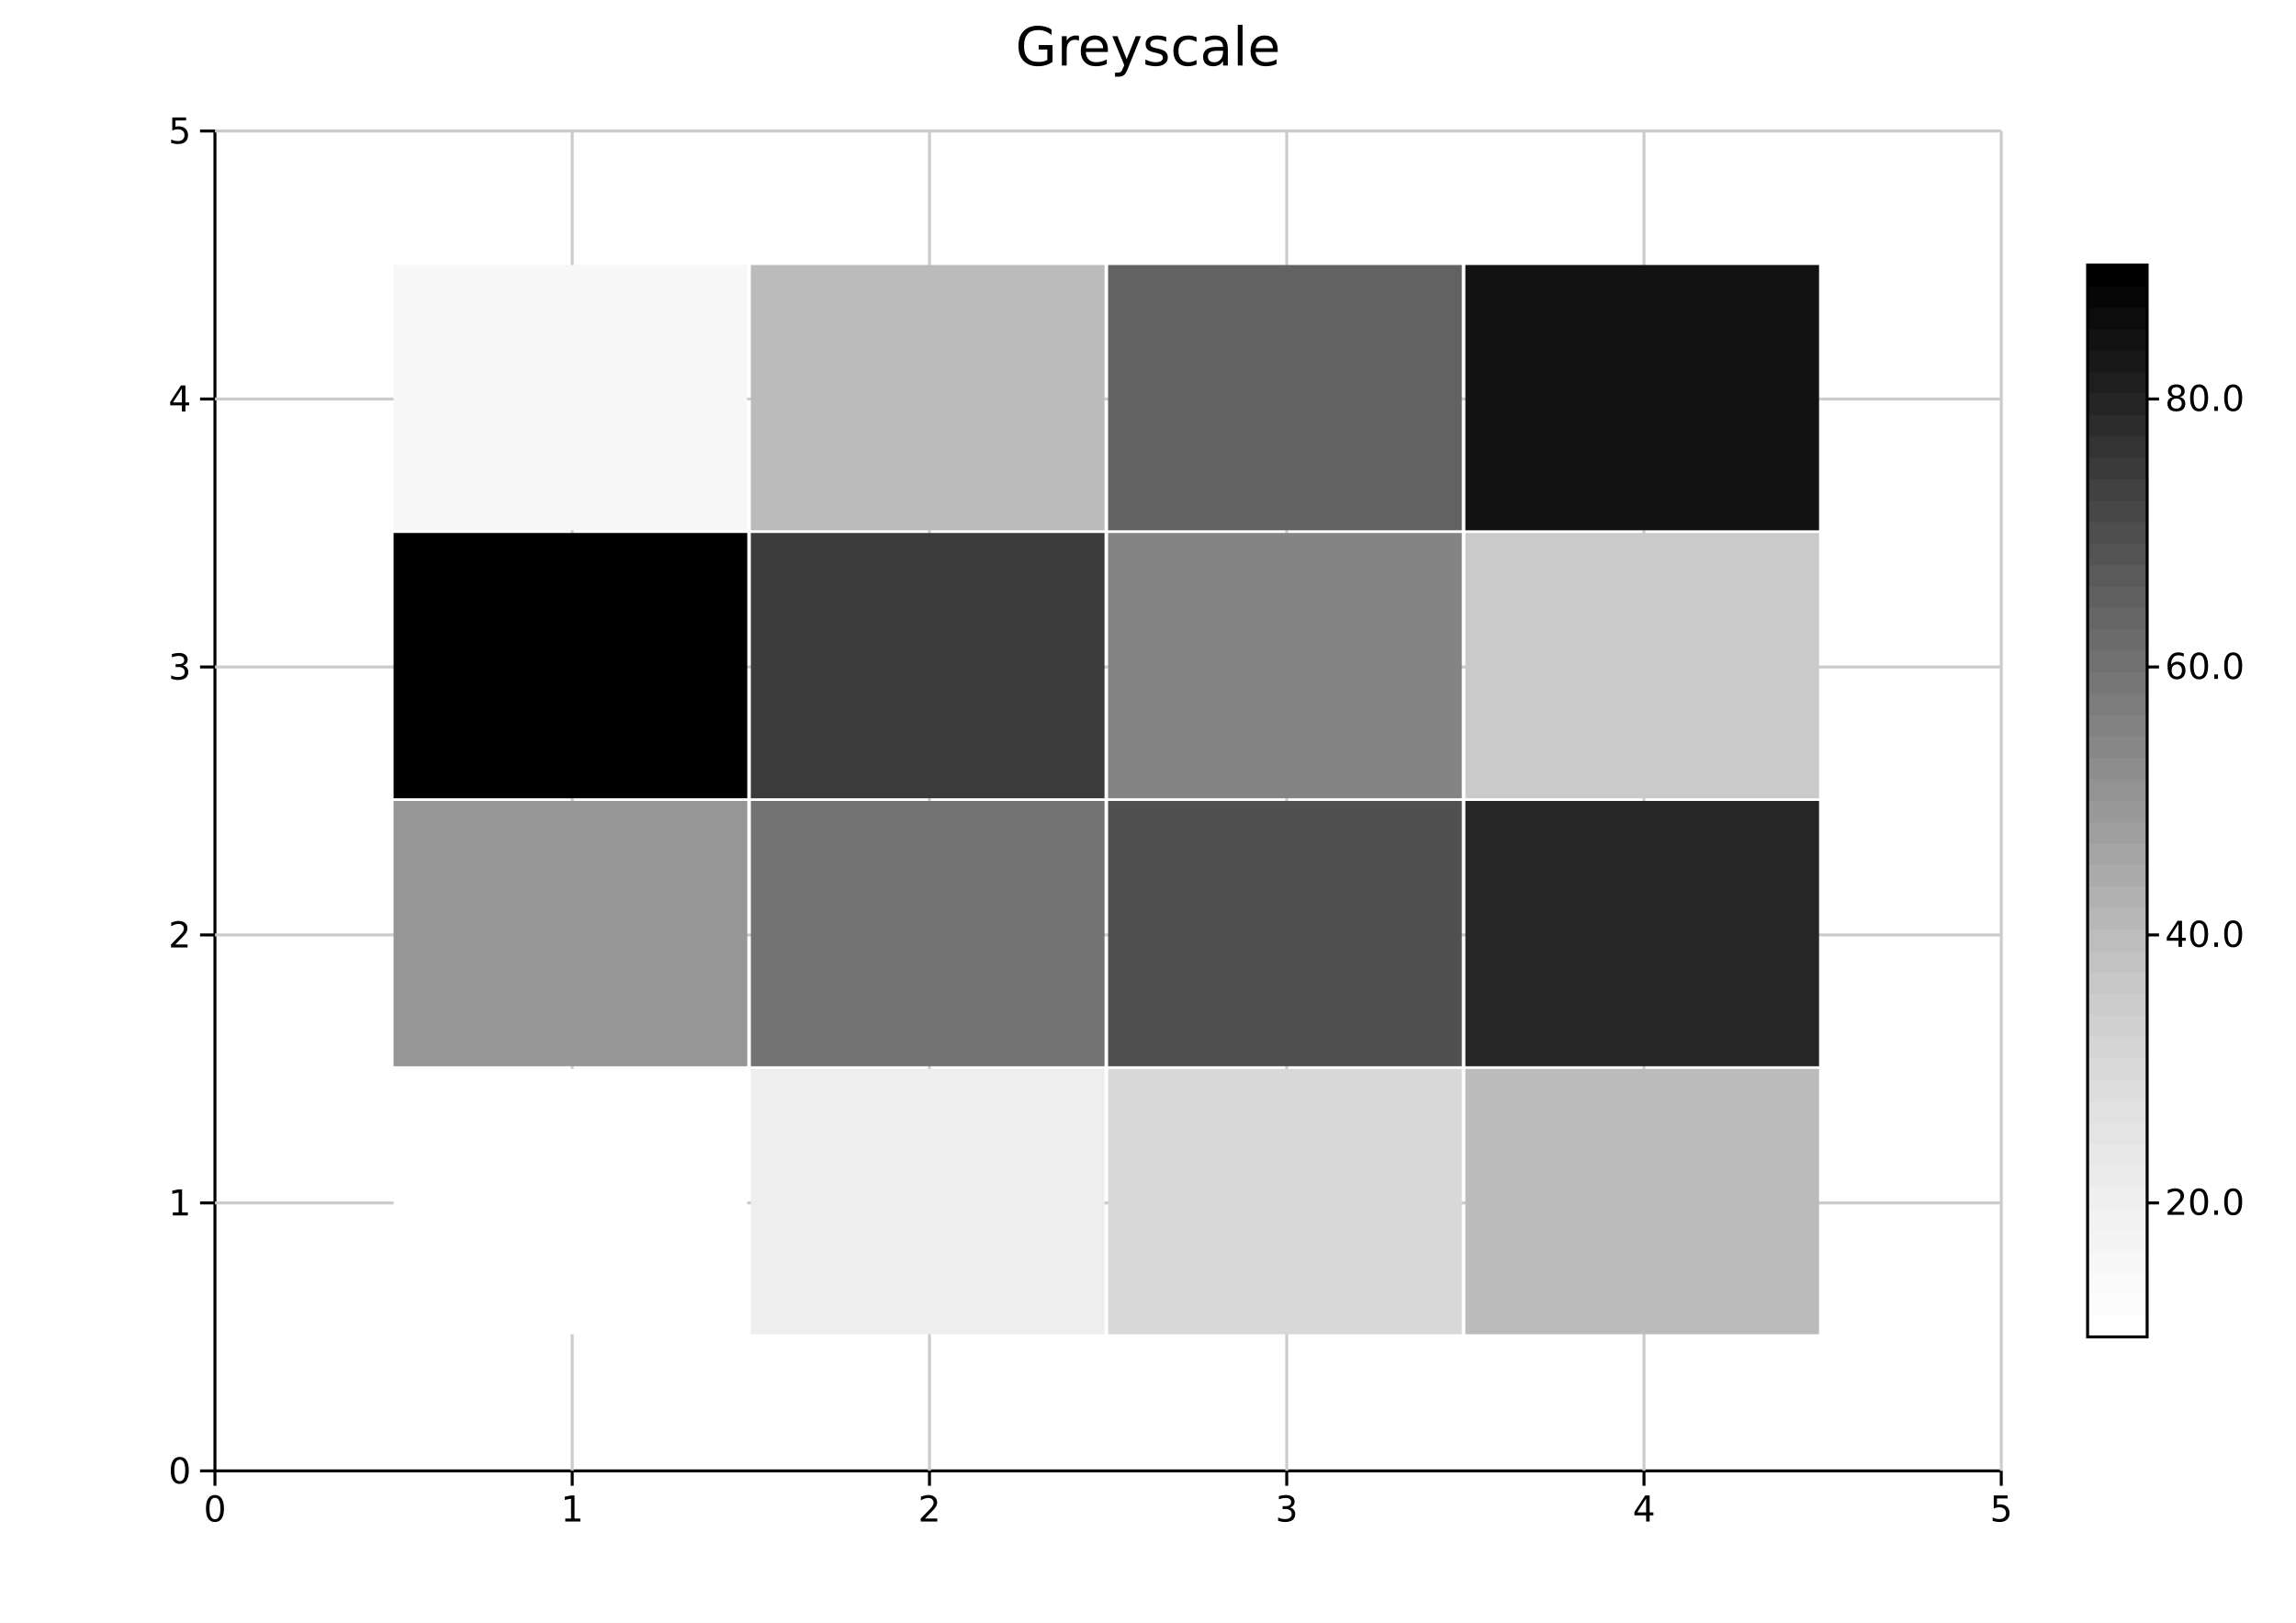
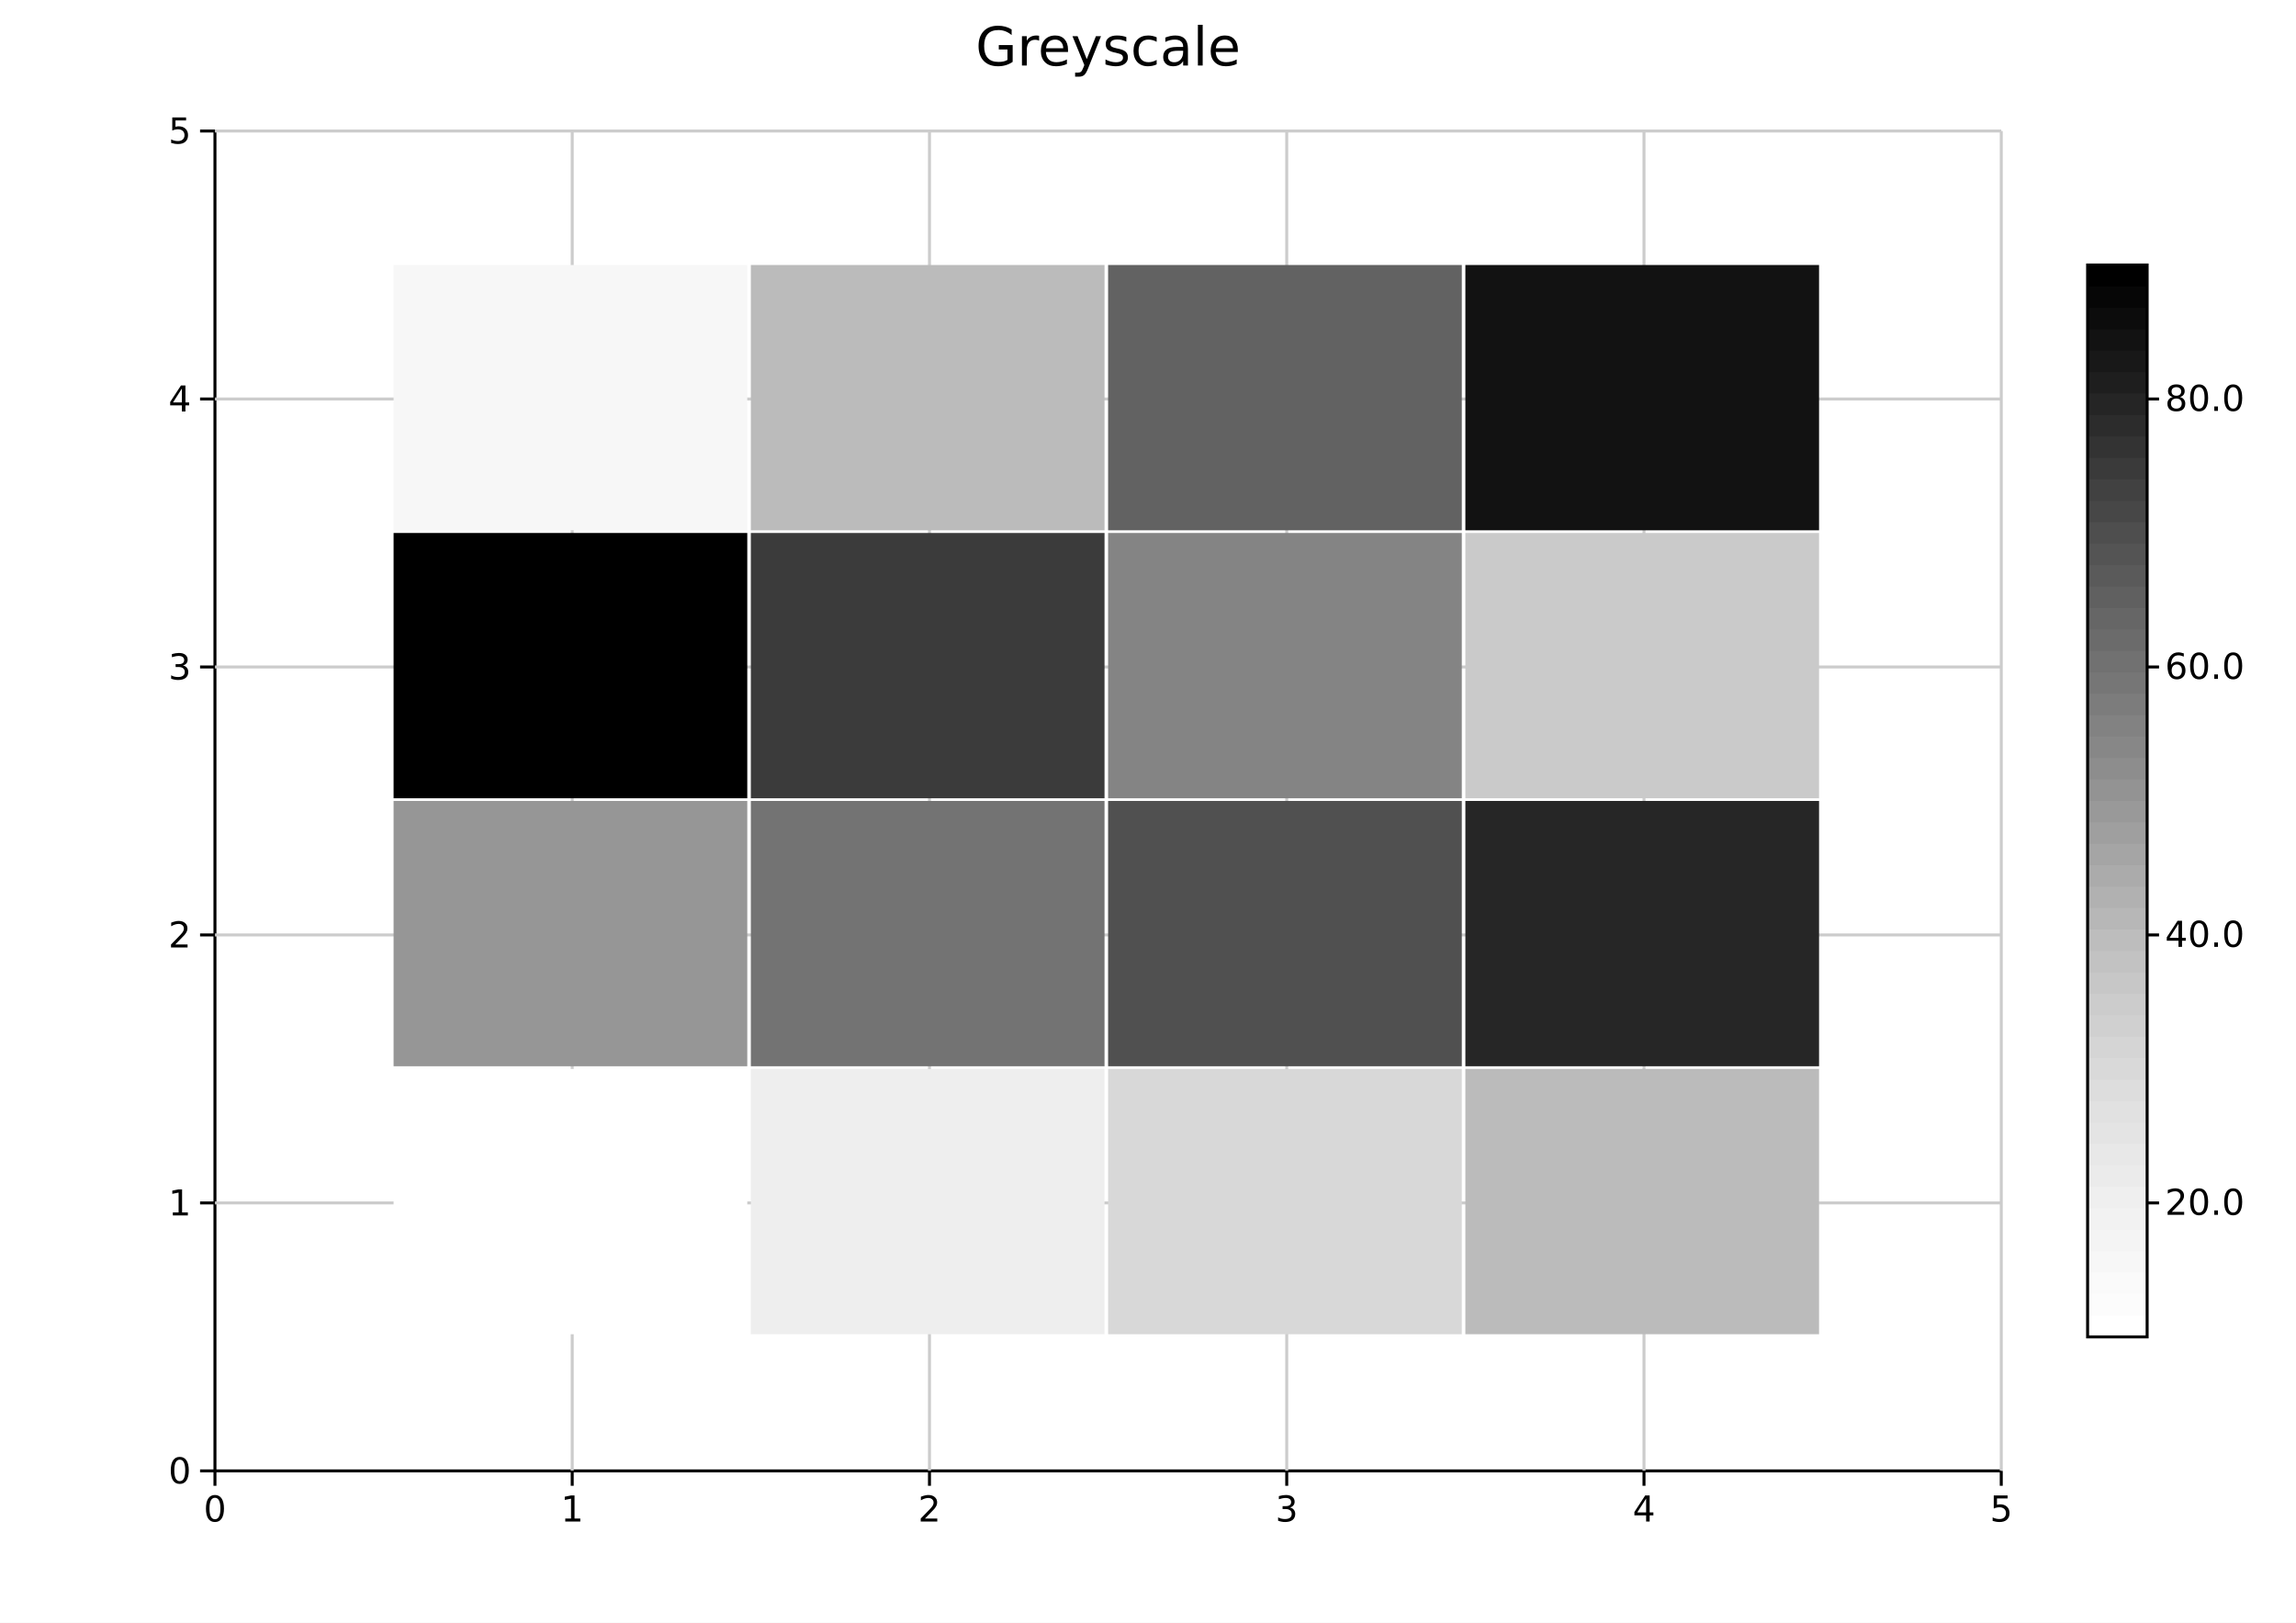
<svg xmlns="http://www.w3.org/2000/svg" width="771.2" height="545" font-family="DejaVu Sans, Liberation Sans, Arial, sans-serif" fill="black">
  <rect width="100%" height="100%" fill="white" />
-   <line x1="72.2" y1="494" x2="672.2" y2="494" stroke="black" stroke-width="1" />
-   <line x1="72.2" y1="44" x2="72.2" y2="494" stroke="black" stroke-width="1" />
-   <line x1="192.2" y1="44" x2="192.2" y2="494" stroke="#ccc" stroke-width="1" />
-   <line x1="312.2" y1="44" x2="312.2" y2="494" stroke="#ccc" stroke-width="1" />
-   <line x1="432.2" y1="44" x2="432.2" y2="494" stroke="#ccc" stroke-width="1" />
-   <line x1="552.2" y1="44" x2="552.2" y2="494" stroke="#ccc" stroke-width="1" />
-   <line x1="672.2" y1="44" x2="672.2" y2="494" stroke="#ccc" stroke-width="1" />
-   <line x1="72.2" y1="404" x2="672.2" y2="404" stroke="#ccc" stroke-width="1" />
-   <line x1="72.2" y1="314" x2="672.2" y2="314" stroke="#ccc" stroke-width="1" />
-   <line x1="72.2" y1="224" x2="672.2" y2="224" stroke="#ccc" stroke-width="1" />
-   <line x1="72.2" y1="134" x2="672.2" y2="134" stroke="#ccc" stroke-width="1" />
-   <line x1="72.2" y1="44" x2="672.2" y2="44" stroke="#ccc" stroke-width="1" />
-   <line x1="72.2" y1="494" x2="72.2" y2="499" stroke="black" stroke-width="1" />
+   <line x1="72.2" y1="494" x2="672.2" y2="494" stroke="#000000" stroke-width="1" />
+   <line x1="72.2" y1="44" x2="72.2" y2="494" stroke="#000000" stroke-width="1" />
+   <line x1="192.2" y1="44" x2="192.2" y2="494" stroke="#cccccc" stroke-width="1" />
+   <line x1="312.2" y1="44" x2="312.2" y2="494" stroke="#cccccc" stroke-width="1" />
+   <line x1="432.2" y1="44" x2="432.2" y2="494" stroke="#cccccc" stroke-width="1" />
+   <line x1="552.2" y1="44" x2="552.2" y2="494" stroke="#cccccc" stroke-width="1" />
+   <line x1="672.2" y1="44" x2="672.2" y2="494" stroke="#cccccc" stroke-width="1" />
+   <line x1="72.2" y1="404" x2="672.2" y2="404" stroke="#cccccc" stroke-width="1" />
+   <line x1="72.2" y1="314" x2="672.2" y2="314" stroke="#cccccc" stroke-width="1" />
+   <line x1="72.2" y1="224" x2="672.2" y2="224" stroke="#cccccc" stroke-width="1" />
+   <line x1="72.2" y1="134" x2="672.2" y2="134" stroke="#cccccc" stroke-width="1" />
+   <line x1="72.2" y1="44" x2="672.2" y2="44" stroke="#cccccc" stroke-width="1" />
+   <line x1="72.2" y1="494" x2="72.2" y2="499" stroke="#000000" stroke-width="1" />
  <text x="72.2" y="511" font-size="12" text-anchor="middle">0</text>
-   <line x1="192.2" y1="494" x2="192.2" y2="499" stroke="black" stroke-width="1" />
+   <line x1="192.2" y1="494" x2="192.2" y2="499" stroke="#000000" stroke-width="1" />
  <text x="192.2" y="511" font-size="12" text-anchor="middle">1</text>
-   <line x1="312.2" y1="494" x2="312.2" y2="499" stroke="black" stroke-width="1" />
+   <line x1="312.2" y1="494" x2="312.2" y2="499" stroke="#000000" stroke-width="1" />
  <text x="312.2" y="511" font-size="12" text-anchor="middle">2</text>
-   <line x1="432.2" y1="494" x2="432.2" y2="499" stroke="black" stroke-width="1" />
+   <line x1="432.2" y1="494" x2="432.2" y2="499" stroke="#000000" stroke-width="1" />
  <text x="432.2" y="511" font-size="12" text-anchor="middle">3</text>
-   <line x1="552.2" y1="494" x2="552.2" y2="499" stroke="black" stroke-width="1" />
+   <line x1="552.2" y1="494" x2="552.2" y2="499" stroke="#000000" stroke-width="1" />
  <text x="552.2" y="511" font-size="12" text-anchor="middle">4</text>
-   <line x1="672.2" y1="494" x2="672.2" y2="499" stroke="black" stroke-width="1" />
+   <line x1="672.2" y1="494" x2="672.2" y2="499" stroke="#000000" stroke-width="1" />
  <text x="672.2" y="511" font-size="12" text-anchor="middle">5</text>
-   <line x1="67.2" y1="494" x2="72.2" y2="494" stroke="black" stroke-width="1" />
+   <line x1="67.2" y1="494" x2="72.2" y2="494" stroke="#000000" stroke-width="1" />
  <text x="64.2" y="498.2" font-size="12" text-anchor="end">0</text>
-   <line x1="67.2" y1="404" x2="72.2" y2="404" stroke="black" stroke-width="1" />
+   <line x1="67.2" y1="404" x2="72.2" y2="404" stroke="#000000" stroke-width="1" />
  <text x="64.2" y="408.2" font-size="12" text-anchor="end">1</text>
-   <line x1="67.2" y1="314" x2="72.2" y2="314" stroke="black" stroke-width="1" />
+   <line x1="67.2" y1="314" x2="72.2" y2="314" stroke="#000000" stroke-width="1" />
  <text x="64.2" y="318.2" font-size="12" text-anchor="end">2</text>
-   <line x1="67.2" y1="224" x2="72.2" y2="224" stroke="black" stroke-width="1" />
+   <line x1="67.2" y1="224" x2="72.2" y2="224" stroke="#000000" stroke-width="1" />
  <text x="64.2" y="228.2" font-size="12" text-anchor="end">3</text>
-   <line x1="67.2" y1="134" x2="72.2" y2="134" stroke="black" stroke-width="1" />
+   <line x1="67.2" y1="134" x2="72.2" y2="134" stroke="#000000" stroke-width="1" />
  <text x="64.2" y="138.2" font-size="12" text-anchor="end">4</text>
-   <line x1="67.2" y1="44" x2="72.2" y2="44" stroke="black" stroke-width="1" />
+   <line x1="67.2" y1="44" x2="72.2" y2="44" stroke="#000000" stroke-width="1" />
  <text x="64.2" y="48.2" font-size="12" text-anchor="end">5</text>
-   <text x="385.6" y="22" font-size="18" text-anchor="middle">Greyscale</text>
-   <rect x="132.2" y="359" width="118.8" height="89.1" fill="rgb(255,255,255)" />
-   <rect x="252.2" y="359" width="118.8" height="89.1" fill="rgb(238,238,238)" />
-   <rect x="372.2" y="359" width="118.8" height="89.1" fill="rgb(216,216,216)" />
-   <rect x="492.2" y="359" width="118.8" height="89.1" fill="rgb(187,187,187)" />
-   <rect x="132.2" y="269" width="118.8" height="89.1" fill="rgb(150,150,150)" />
-   <rect x="252.2" y="269" width="118.8" height="89.1" fill="rgb(115,115,115)" />
-   <rect x="372.2" y="269" width="118.8" height="89.1" fill="rgb(80,80,80)" />
-   <rect x="492.2" y="269" width="118.8" height="89.1" fill="rgb(38,38,38)" />
-   <rect x="132.2" y="179" width="118.8" height="89.1" fill="rgb(0,0,0)" />
-   <rect x="252.2" y="179" width="118.8" height="89.1" fill="rgb(59,59,59)" />
-   <rect x="372.2" y="179" width="118.8" height="89.1" fill="rgb(132,132,132)" />
-   <rect x="492.2" y="179" width="118.8" height="89.1" fill="rgb(202,202,202)" />
-   <rect x="132.2" y="89" width="118.8" height="89.1" fill="rgb(247,247,247)" />
-   <rect x="252.2" y="89" width="118.8" height="89.1" fill="rgb(187,187,187)" />
-   <rect x="372.2" y="89" width="118.8" height="89.1" fill="rgb(98,98,98)" />
-   <rect x="492.2" y="89" width="118.8" height="89.1" fill="rgb(18,18,18)" />
-   <rect x="701.2" y="89" width="20" height="7.7" fill="rgb(0,0,0)" />
-   <rect x="701.2" y="96.2" width="20" height="7.7" fill="rgb(6,6,6)" />
-   <rect x="701.2" y="103.4" width="20" height="7.7" fill="rgb(12,12,12)" />
-   <rect x="701.2" y="110.6" width="20" height="7.7" fill="rgb(18,18,18)" />
-   <rect x="701.2" y="117.8" width="20" height="7.7" fill="rgb(24,24,24)" />
-   <rect x="701.2" y="125" width="20" height="7.7" fill="rgb(30,30,30)" />
-   <rect x="701.2" y="132.2" width="20" height="7.7" fill="rgb(37,37,37)" />
-   <rect x="701.2" y="139.4" width="20" height="7.7" fill="rgb(44,44,44)" />
-   <rect x="701.2" y="146.6" width="20" height="7.7" fill="rgb(51,51,51)" />
-   <rect x="701.2" y="153.8" width="20" height="7.7" fill="rgb(58,58,58)" />
-   <rect x="701.2" y="161" width="20" height="7.7" fill="rgb(65,65,65)" />
-   <rect x="701.2" y="168.2" width="20" height="7.7" fill="rgb(71,71,71)" />
-   <rect x="701.2" y="175.4" width="20" height="7.7" fill="rgb(78,78,78)" />
-   <rect x="701.2" y="182.6" width="20" height="7.7" fill="rgb(84,84,84)" />
-   <rect x="701.2" y="189.8" width="20" height="7.7" fill="rgb(90,90,90)" />
-   <rect x="701.2" y="197" width="20" height="7.7" fill="rgb(96,96,96)" />
-   <rect x="701.2" y="204.2" width="20" height="7.7" fill="rgb(102,102,102)" />
-   <rect x="701.2" y="211.4" width="20" height="7.7" fill="rgb(107,107,107)" />
-   <rect x="701.2" y="218.6" width="20" height="7.7" fill="rgb(113,113,113)" />
-   <rect x="701.2" y="225.8" width="20" height="7.7" fill="rgb(118,118,118)" />
-   <rect x="701.2" y="233" width="20" height="7.7" fill="rgb(124,124,124)" />
-   <rect x="701.2" y="240.2" width="20" height="7.7" fill="rgb(130,130,130)" />
-   <rect x="701.2" y="247.4" width="20" height="7.7" fill="rgb(135,135,135)" />
-   <rect x="701.2" y="254.6" width="20" height="7.7" fill="rgb(141,141,141)" />
-   <rect x="701.2" y="261.8" width="20" height="7.7" fill="rgb(147,147,147)" />
-   <rect x="701.2" y="269" width="20" height="7.7" fill="rgb(153,153,153)" />
-   <rect x="701.2" y="276.2" width="20" height="7.7" fill="rgb(159,159,159)" />
-   <rect x="701.2" y="283.4" width="20" height="7.7" fill="rgb(165,165,165)" />
-   <rect x="701.2" y="290.6" width="20" height="7.7" fill="rgb(171,171,171)" />
-   <rect x="701.2" y="297.8" width="20" height="7.7" fill="rgb(177,177,177)" />
-   <rect x="701.2" y="305" width="20" height="7.7" fill="rgb(183,183,183)" />
-   <rect x="701.2" y="312.2" width="20" height="7.7" fill="rgb(189,189,189)" />
-   <rect x="701.2" y="319.4" width="20" height="7.7" fill="rgb(194,194,194)" />
-   <rect x="701.2" y="326.6" width="20" height="7.7" fill="rgb(199,199,199)" />
-   <rect x="701.2" y="333.8" width="20" height="7.7" fill="rgb(204,204,204)" />
-   <rect x="701.2" y="341" width="20" height="7.7" fill="rgb(208,208,208)" />
-   <rect x="701.2" y="348.2" width="20" height="7.7" fill="rgb(213,213,213)" />
-   <rect x="701.2" y="355.4" width="20" height="7.7" fill="rgb(217,217,217)" />
-   <rect x="701.2" y="362.6" width="20" height="7.7" fill="rgb(221,221,221)" />
-   <rect x="701.2" y="369.8" width="20" height="7.7" fill="rgb(225,225,225)" />
-   <rect x="701.2" y="377" width="20" height="7.7" fill="rgb(228,228,228)" />
-   <rect x="701.2" y="384.2" width="20" height="7.7" fill="rgb(232,232,232)" />
-   <rect x="701.2" y="391.4" width="20" height="7.7" fill="rgb(235,235,235)" />
-   <rect x="701.2" y="398.6" width="20" height="7.7" fill="rgb(239,239,239)" />
-   <rect x="701.2" y="405.8" width="20" height="7.7" fill="rgb(242,242,242)" />
-   <rect x="701.2" y="413" width="20" height="7.7" fill="rgb(244,244,244)" />
-   <rect x="701.2" y="420.2" width="20" height="7.7" fill="rgb(247,247,247)" />
-   <rect x="701.2" y="427.4" width="20" height="7.7" fill="rgb(250,250,250)" />
-   <rect x="701.2" y="434.6" width="20" height="7.7" fill="rgb(252,252,252)" />
-   <rect x="701.2" y="441.8" width="20" height="7.7" fill="rgb(255,255,255)" />
-   <rect x="701.2" y="89" width="20" height="360" fill="none" stroke="black" stroke-width="1" />
-   <line x1="721.2" y1="404" x2="725.2" y2="404" stroke="black" stroke-width="1" />
+   <text x="372.2" y="22" font-size="18" text-anchor="middle">Greyscale</text>
+   <rect x="132.2" y="359" width="118.8" height="89.1" fill="#ffffff" />
+   <rect x="252.2" y="359" width="118.8" height="89.1" fill="#eeeeee" />
+   <rect x="372.2" y="359" width="118.8" height="89.1" fill="#d8d8d8" />
+   <rect x="492.2" y="359" width="118.8" height="89.1" fill="#bbbbbb" />
+   <rect x="132.2" y="269" width="118.8" height="89.1" fill="#969696" />
+   <rect x="252.2" y="269" width="118.8" height="89.1" fill="#737373" />
+   <rect x="372.2" y="269" width="118.8" height="89.1" fill="#505050" />
+   <rect x="492.2" y="269" width="118.8" height="89.1" fill="#262626" />
+   <rect x="132.2" y="179" width="118.8" height="89.1" fill="#000000" />
+   <rect x="252.2" y="179" width="118.8" height="89.1" fill="#3b3b3b" />
+   <rect x="372.2" y="179" width="118.8" height="89.1" fill="#848484" />
+   <rect x="492.2" y="179" width="118.8" height="89.1" fill="#cacaca" />
+   <rect x="132.2" y="89" width="118.8" height="89.1" fill="#f7f7f7" />
+   <rect x="252.2" y="89" width="118.8" height="89.1" fill="#bbbbbb" />
+   <rect x="372.2" y="89" width="118.8" height="89.1" fill="#626262" />
+   <rect x="492.2" y="89" width="118.8" height="89.1" fill="#121212" />
+   <rect x="701.2" y="89" width="20" height="7.7" fill="#000000" />
+   <rect x="701.2" y="96.2" width="20" height="7.7" fill="#060606" />
+   <rect x="701.2" y="103.4" width="20" height="7.7" fill="#0c0c0c" />
+   <rect x="701.2" y="110.6" width="20" height="7.7" fill="#121212" />
+   <rect x="701.2" y="117.8" width="20" height="7.7" fill="#181818" />
+   <rect x="701.2" y="125" width="20" height="7.7" fill="#1e1e1e" />
+   <rect x="701.2" y="132.2" width="20" height="7.7" fill="#252525" />
+   <rect x="701.2" y="139.4" width="20" height="7.7" fill="#2c2c2c" />
+   <rect x="701.2" y="146.6" width="20" height="7.7" fill="#333333" />
+   <rect x="701.2" y="153.8" width="20" height="7.7" fill="#3a3a3a" />
+   <rect x="701.2" y="161" width="20" height="7.7" fill="#414141" />
+   <rect x="701.2" y="168.2" width="20" height="7.7" fill="#474747" />
+   <rect x="701.2" y="175.4" width="20" height="7.7" fill="#4e4e4e" />
+   <rect x="701.2" y="182.6" width="20" height="7.7" fill="#545454" />
+   <rect x="701.2" y="189.8" width="20" height="7.7" fill="#5a5a5a" />
+   <rect x="701.2" y="197" width="20" height="7.7" fill="#606060" />
+   <rect x="701.2" y="204.2" width="20" height="7.7" fill="#666666" />
+   <rect x="701.2" y="211.4" width="20" height="7.7" fill="#6b6b6b" />
+   <rect x="701.2" y="218.6" width="20" height="7.7" fill="#717171" />
+   <rect x="701.2" y="225.8" width="20" height="7.7" fill="#767676" />
+   <rect x="701.2" y="233" width="20" height="7.7" fill="#7c7c7c" />
+   <rect x="701.2" y="240.2" width="20" height="7.7" fill="#828282" />
+   <rect x="701.2" y="247.4" width="20" height="7.7" fill="#878787" />
+   <rect x="701.2" y="254.6" width="20" height="7.7" fill="#8d8d8d" />
+   <rect x="701.2" y="261.8" width="20" height="7.7" fill="#939393" />
+   <rect x="701.2" y="269" width="20" height="7.7" fill="#999999" />
+   <rect x="701.2" y="276.2" width="20" height="7.7" fill="#9f9f9f" />
+   <rect x="701.2" y="283.4" width="20" height="7.7" fill="#a5a5a5" />
+   <rect x="701.2" y="290.6" width="20" height="7.7" fill="#ababab" />
+   <rect x="701.2" y="297.8" width="20" height="7.7" fill="#b1b1b1" />
+   <rect x="701.2" y="305" width="20" height="7.7" fill="#b7b7b7" />
+   <rect x="701.2" y="312.2" width="20" height="7.7" fill="#bdbdbd" />
+   <rect x="701.2" y="319.4" width="20" height="7.7" fill="#c2c2c2" />
+   <rect x="701.2" y="326.6" width="20" height="7.7" fill="#c7c7c7" />
+   <rect x="701.2" y="333.8" width="20" height="7.7" fill="#cccccc" />
+   <rect x="701.2" y="341" width="20" height="7.7" fill="#d0d0d0" />
+   <rect x="701.2" y="348.2" width="20" height="7.7" fill="#d5d5d5" />
+   <rect x="701.2" y="355.4" width="20" height="7.7" fill="#d9d9d9" />
+   <rect x="701.2" y="362.6" width="20" height="7.7" fill="#dddddd" />
+   <rect x="701.2" y="369.8" width="20" height="7.7" fill="#e1e1e1" />
+   <rect x="701.2" y="377" width="20" height="7.7" fill="#e4e4e4" />
+   <rect x="701.2" y="384.2" width="20" height="7.7" fill="#e8e8e8" />
+   <rect x="701.2" y="391.4" width="20" height="7.7" fill="#ebebeb" />
+   <rect x="701.2" y="398.6" width="20" height="7.7" fill="#efefef" />
+   <rect x="701.2" y="405.8" width="20" height="7.7" fill="#f2f2f2" />
+   <rect x="701.2" y="413" width="20" height="7.7" fill="#f4f4f4" />
+   <rect x="701.2" y="420.2" width="20" height="7.7" fill="#f7f7f7" />
+   <rect x="701.2" y="427.4" width="20" height="7.7" fill="#fafafa" />
+   <rect x="701.2" y="434.6" width="20" height="7.7" fill="#fcfcfc" />
+   <rect x="701.2" y="441.8" width="20" height="7.7" fill="#ffffff" />
+   <rect x="701.2" y="89" width="20" height="360" fill="none" stroke="#000000" stroke-width="1" />
+   <line x1="721.2" y1="404" x2="725.2" y2="404" stroke="#000000" stroke-width="1" />
  <text x="727.2" y="408" font-size="12" text-anchor="start">20.0</text>
-   <line x1="721.2" y1="314" x2="725.2" y2="314" stroke="black" stroke-width="1" />
+   <line x1="721.2" y1="314" x2="725.2" y2="314" stroke="#000000" stroke-width="1" />
  <text x="727.2" y="318" font-size="12" text-anchor="start">40.0</text>
-   <line x1="721.2" y1="224" x2="725.2" y2="224" stroke="black" stroke-width="1" />
+   <line x1="721.2" y1="224" x2="725.2" y2="224" stroke="#000000" stroke-width="1" />
  <text x="727.2" y="228" font-size="12" text-anchor="start">60.0</text>
-   <line x1="721.2" y1="134" x2="725.2" y2="134" stroke="black" stroke-width="1" />
+   <line x1="721.2" y1="134" x2="725.2" y2="134" stroke="#000000" stroke-width="1" />
  <text x="727.2" y="138" font-size="12" text-anchor="start">80.0</text>
</svg>
